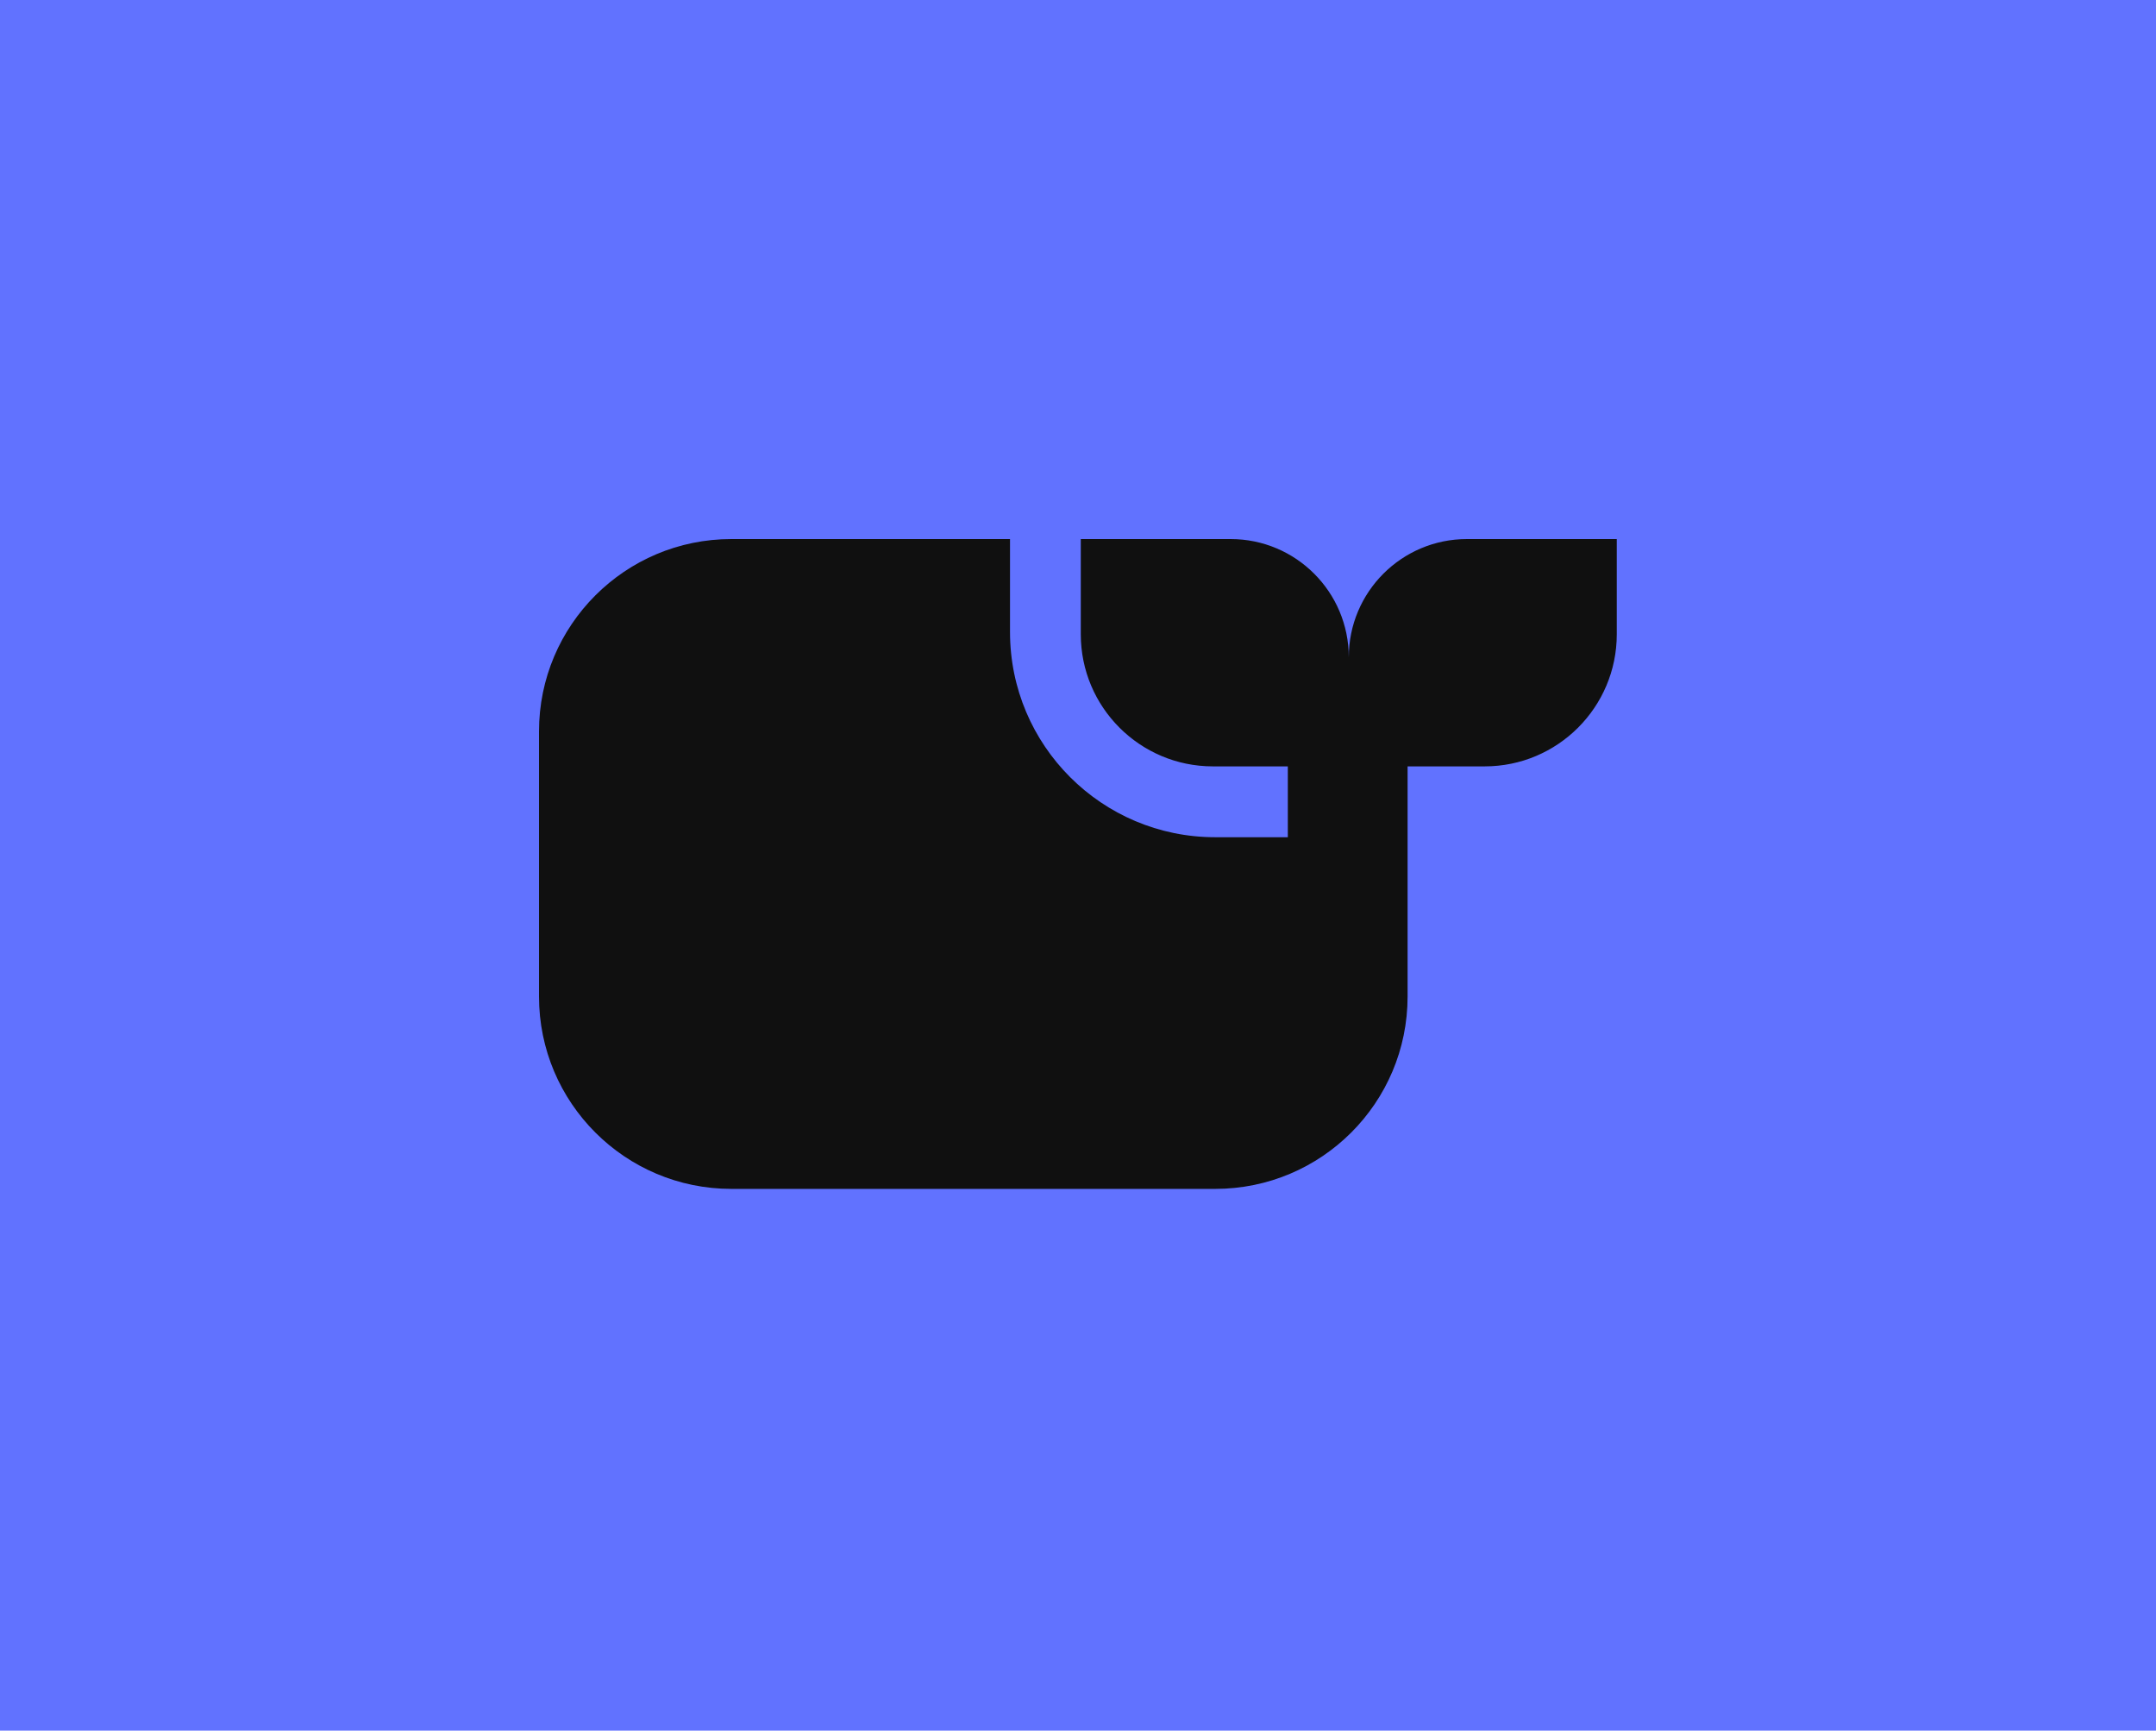
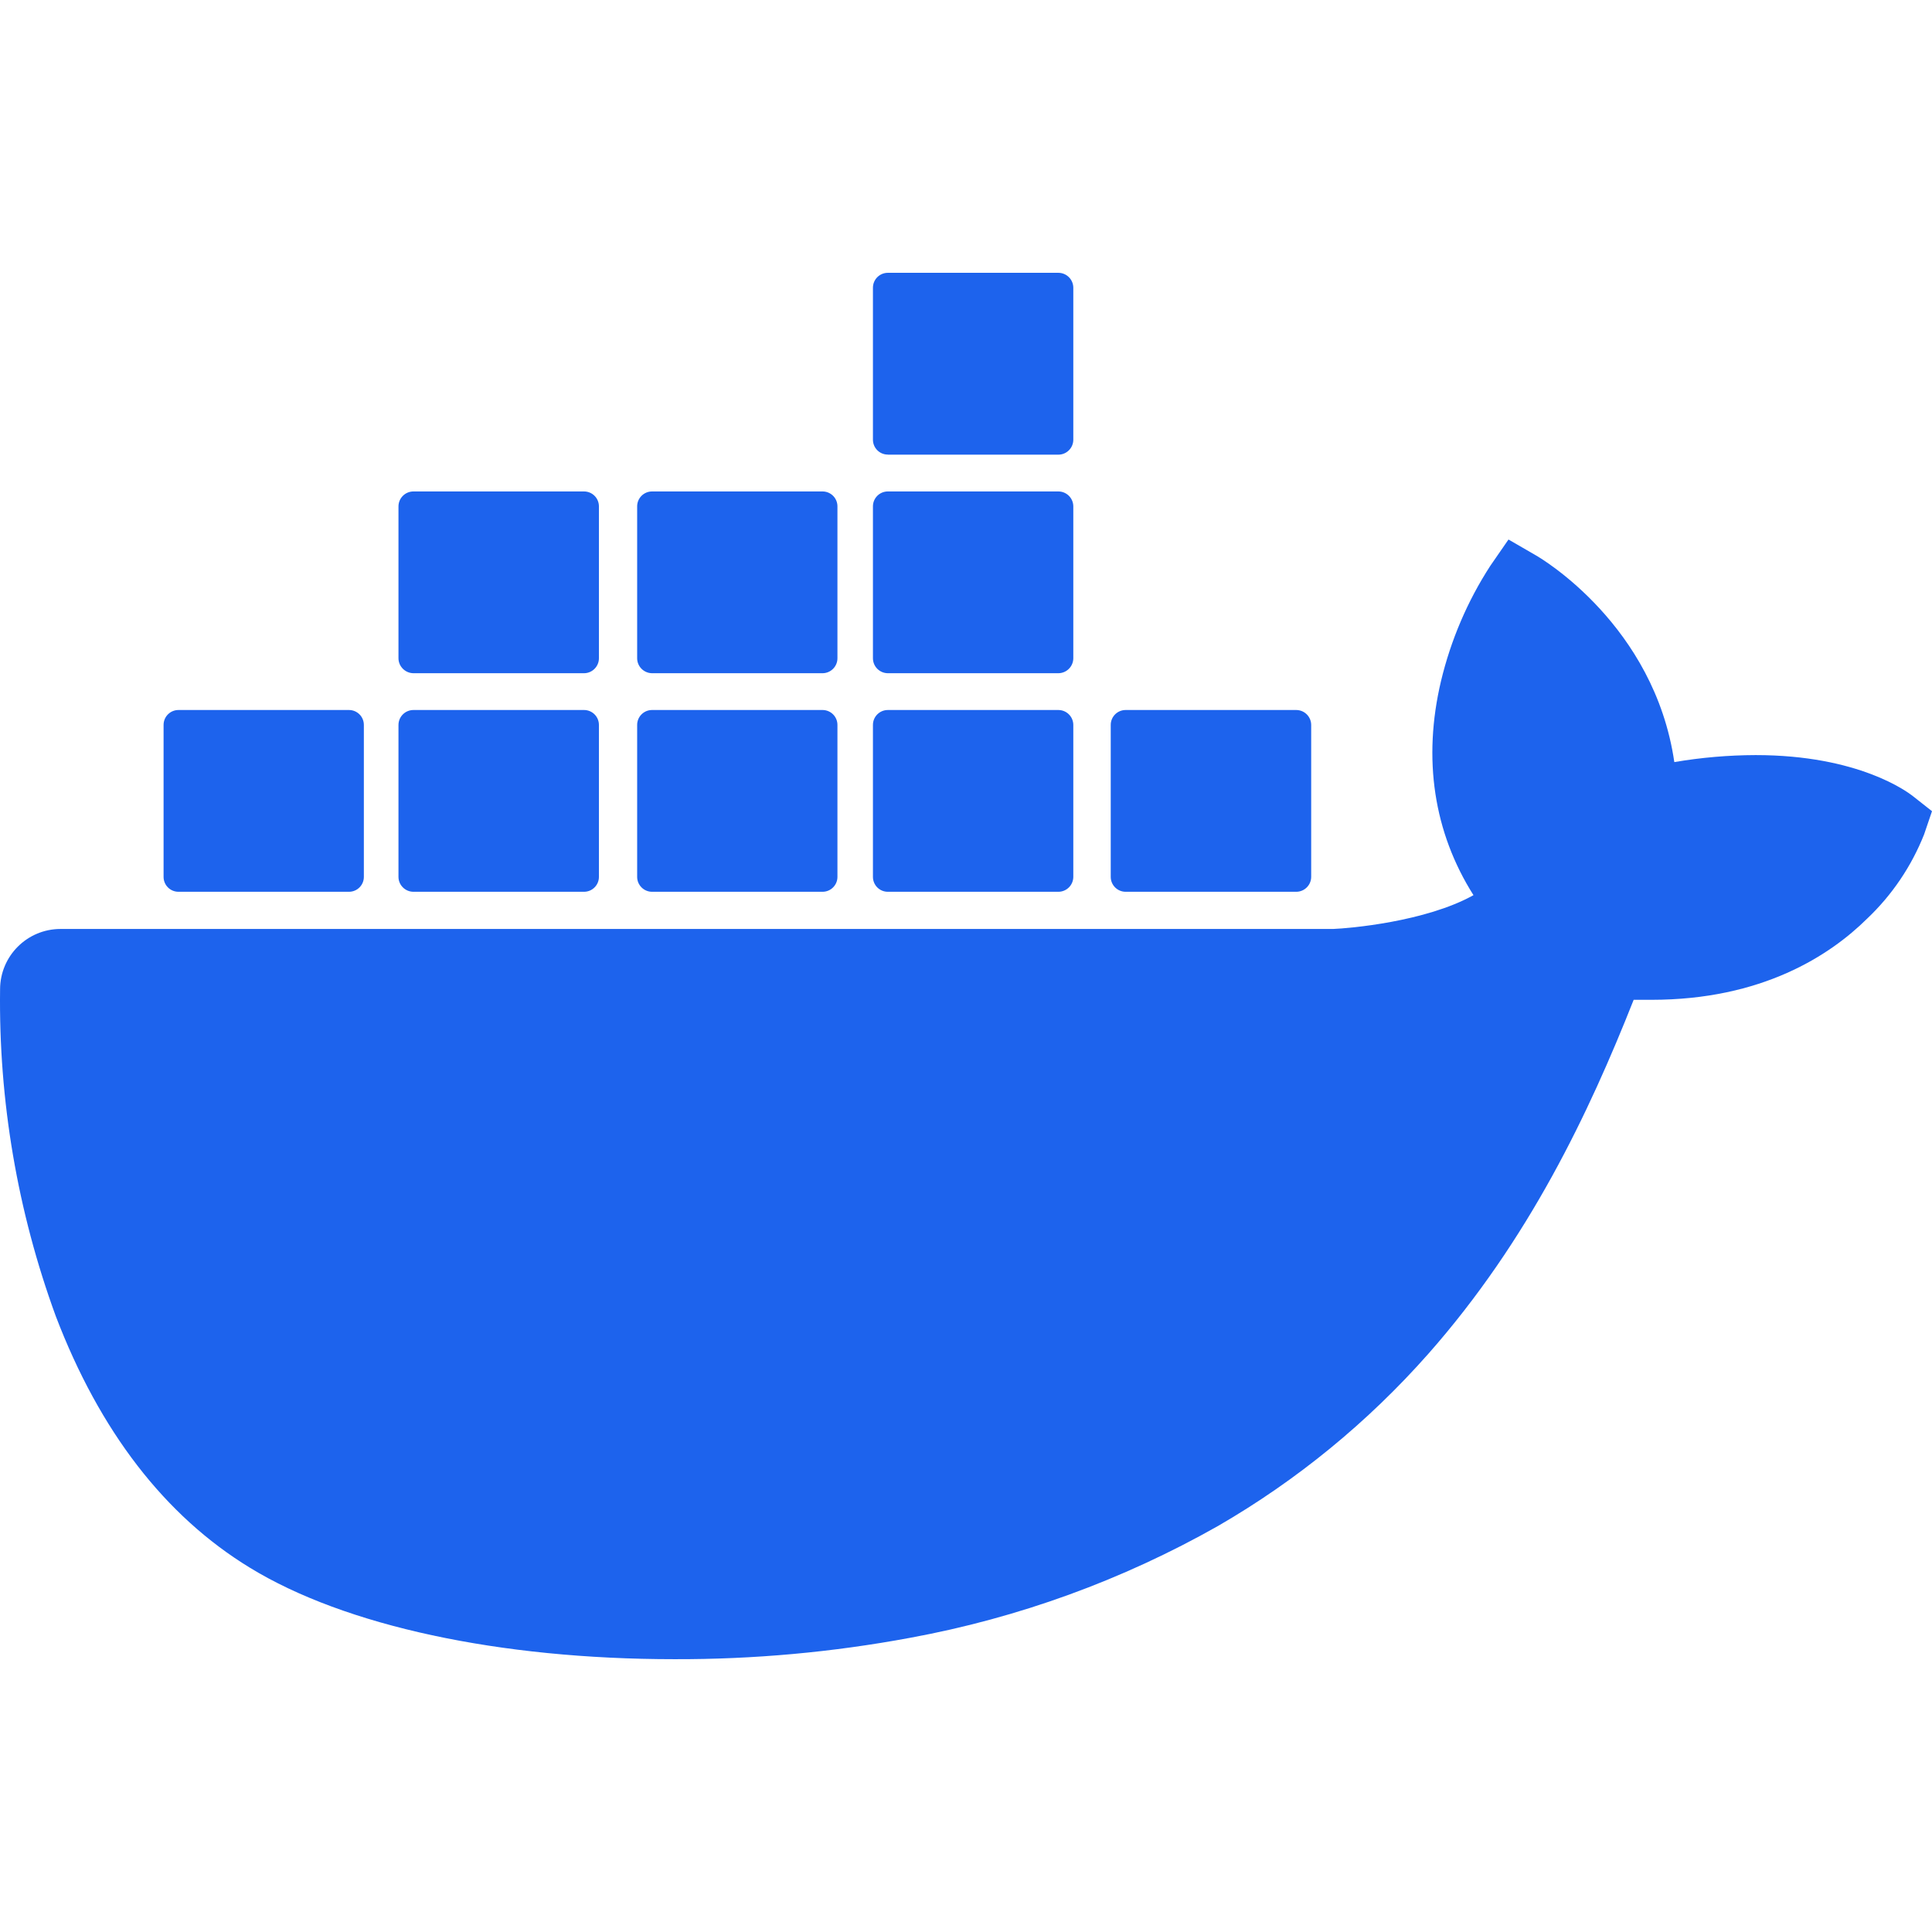
- <svg xmlns="http://www.w3.org/2000/svg" viewBox="0 0 2504 2009.78" role="img" aria-label="Docker">
-   <rect width="2504" height="2009.78" fill="#6172FF" />
-   <path transform="translate(626 626)" fill="#101010" d="m1077.76 0c-75.81 0-137.27 61.46-137.27 137.27-.01-75.81-61.47-137.27-137.28-137.27h-173.98v110.51c0 84.77 68.72 153.49 153.49 153.49h86.97v82.26h-84.37c-131.59 0-238.28-106.66-238.28-238.25v-108.01h-323.58c-123.42 0-223.46 100.03-223.46 223.43v307.8c0 123.4 100.04 223.43 223.46 223.43h561.87c123.42 0 223.46-100.03 223.46-223.43v-267.23h89.46c84.77 0 153.49-68.72 153.49-153.49v-110.51z" />
+ <svg xmlns="http://www.w3.org/2000/svg" viewBox="0 0 24 24" role="img" aria-label="Docker">
+   <path fill="#1D63ED" d="M13.983 11.078h2.119a.186.186 0 00.186-.185V9.006a.186.186 0 00-.186-.186h-2.119a.185.185 0 00-.185.185v1.888c0 .102.083.185.185.185m-2.954-5.43h2.118a.186.186 0 00.186-.186V3.574a.186.186 0 00-.186-.185h-2.118a.185.185 0 00-.185.185v1.888c0 .102.082.185.185.185m0 2.716h2.118a.187.187 0 00.186-.186V6.29a.186.186 0 00-.186-.185h-2.118a.185.185 0 00-.185.185v1.887c0 .102.082.185.185.186m-2.93 0h2.12a.186.186 0 00.184-.186V6.29a.185.185 0 00-.185-.185H8.1a.185.185 0 00-.185.185v1.887c0 .102.083.185.185.186m-2.964 0h2.119a.186.186 0 00.185-.186V6.29a.185.185 0 00-.185-.185H5.136a.186.186 0 00-.186.185v1.887c0 .102.084.185.186.186m5.893 2.715h2.118a.186.186 0 00.186-.185V9.006a.186.186 0 00-.186-.186h-2.118a.185.185 0 00-.185.185v1.888c0 .102.082.185.185.185m-2.93 0h2.12a.185.185 0 00.184-.185V9.006a.185.185 0 00-.184-.186h-2.12a.185.185 0 00-.184.185v1.888c0 .102.083.185.185.185m-2.964 0h2.119a.185.185 0 00.185-.185V9.006a.185.185 0 00-.184-.186h-2.12a.186.186 0 00-.186.186v1.887c0 .102.084.185.186.185m-2.92 0h2.12a.185.185 0 00.184-.185V9.006a.185.185 0 00-.184-.186h-2.12a.185.185 0 00-.184.185v1.888c0 .102.082.185.185.185M23.763 9.89c-.065-.051-.672-.51-1.954-.51-.338.001-.676.03-1.01.087-.248-1.7-1.653-2.53-1.716-2.566l-.344-.199-.226.327c-.284.438-.49.922-.612 1.43-.23.97-.09 1.882.403 2.661-.595.332-1.55.413-1.744.42H.751a.751.751 0 00-.75.748 11.376 11.376 0 00.692 4.062c.545 1.428 1.355 2.48 2.41 3.124 1.18.723 3.1 1.137 5.275 1.137.983.003 1.963-.086 2.93-.266a12.248 12.248 0 003.823-1.389c.98-.567 1.86-1.288 2.61-2.136 1.252-1.418 1.998-2.997 2.553-4.4h.221c1.372 0 2.215-.549 2.68-1.009.309-.293.55-.65.707-1.046l.098-.288Z" />
</svg>
